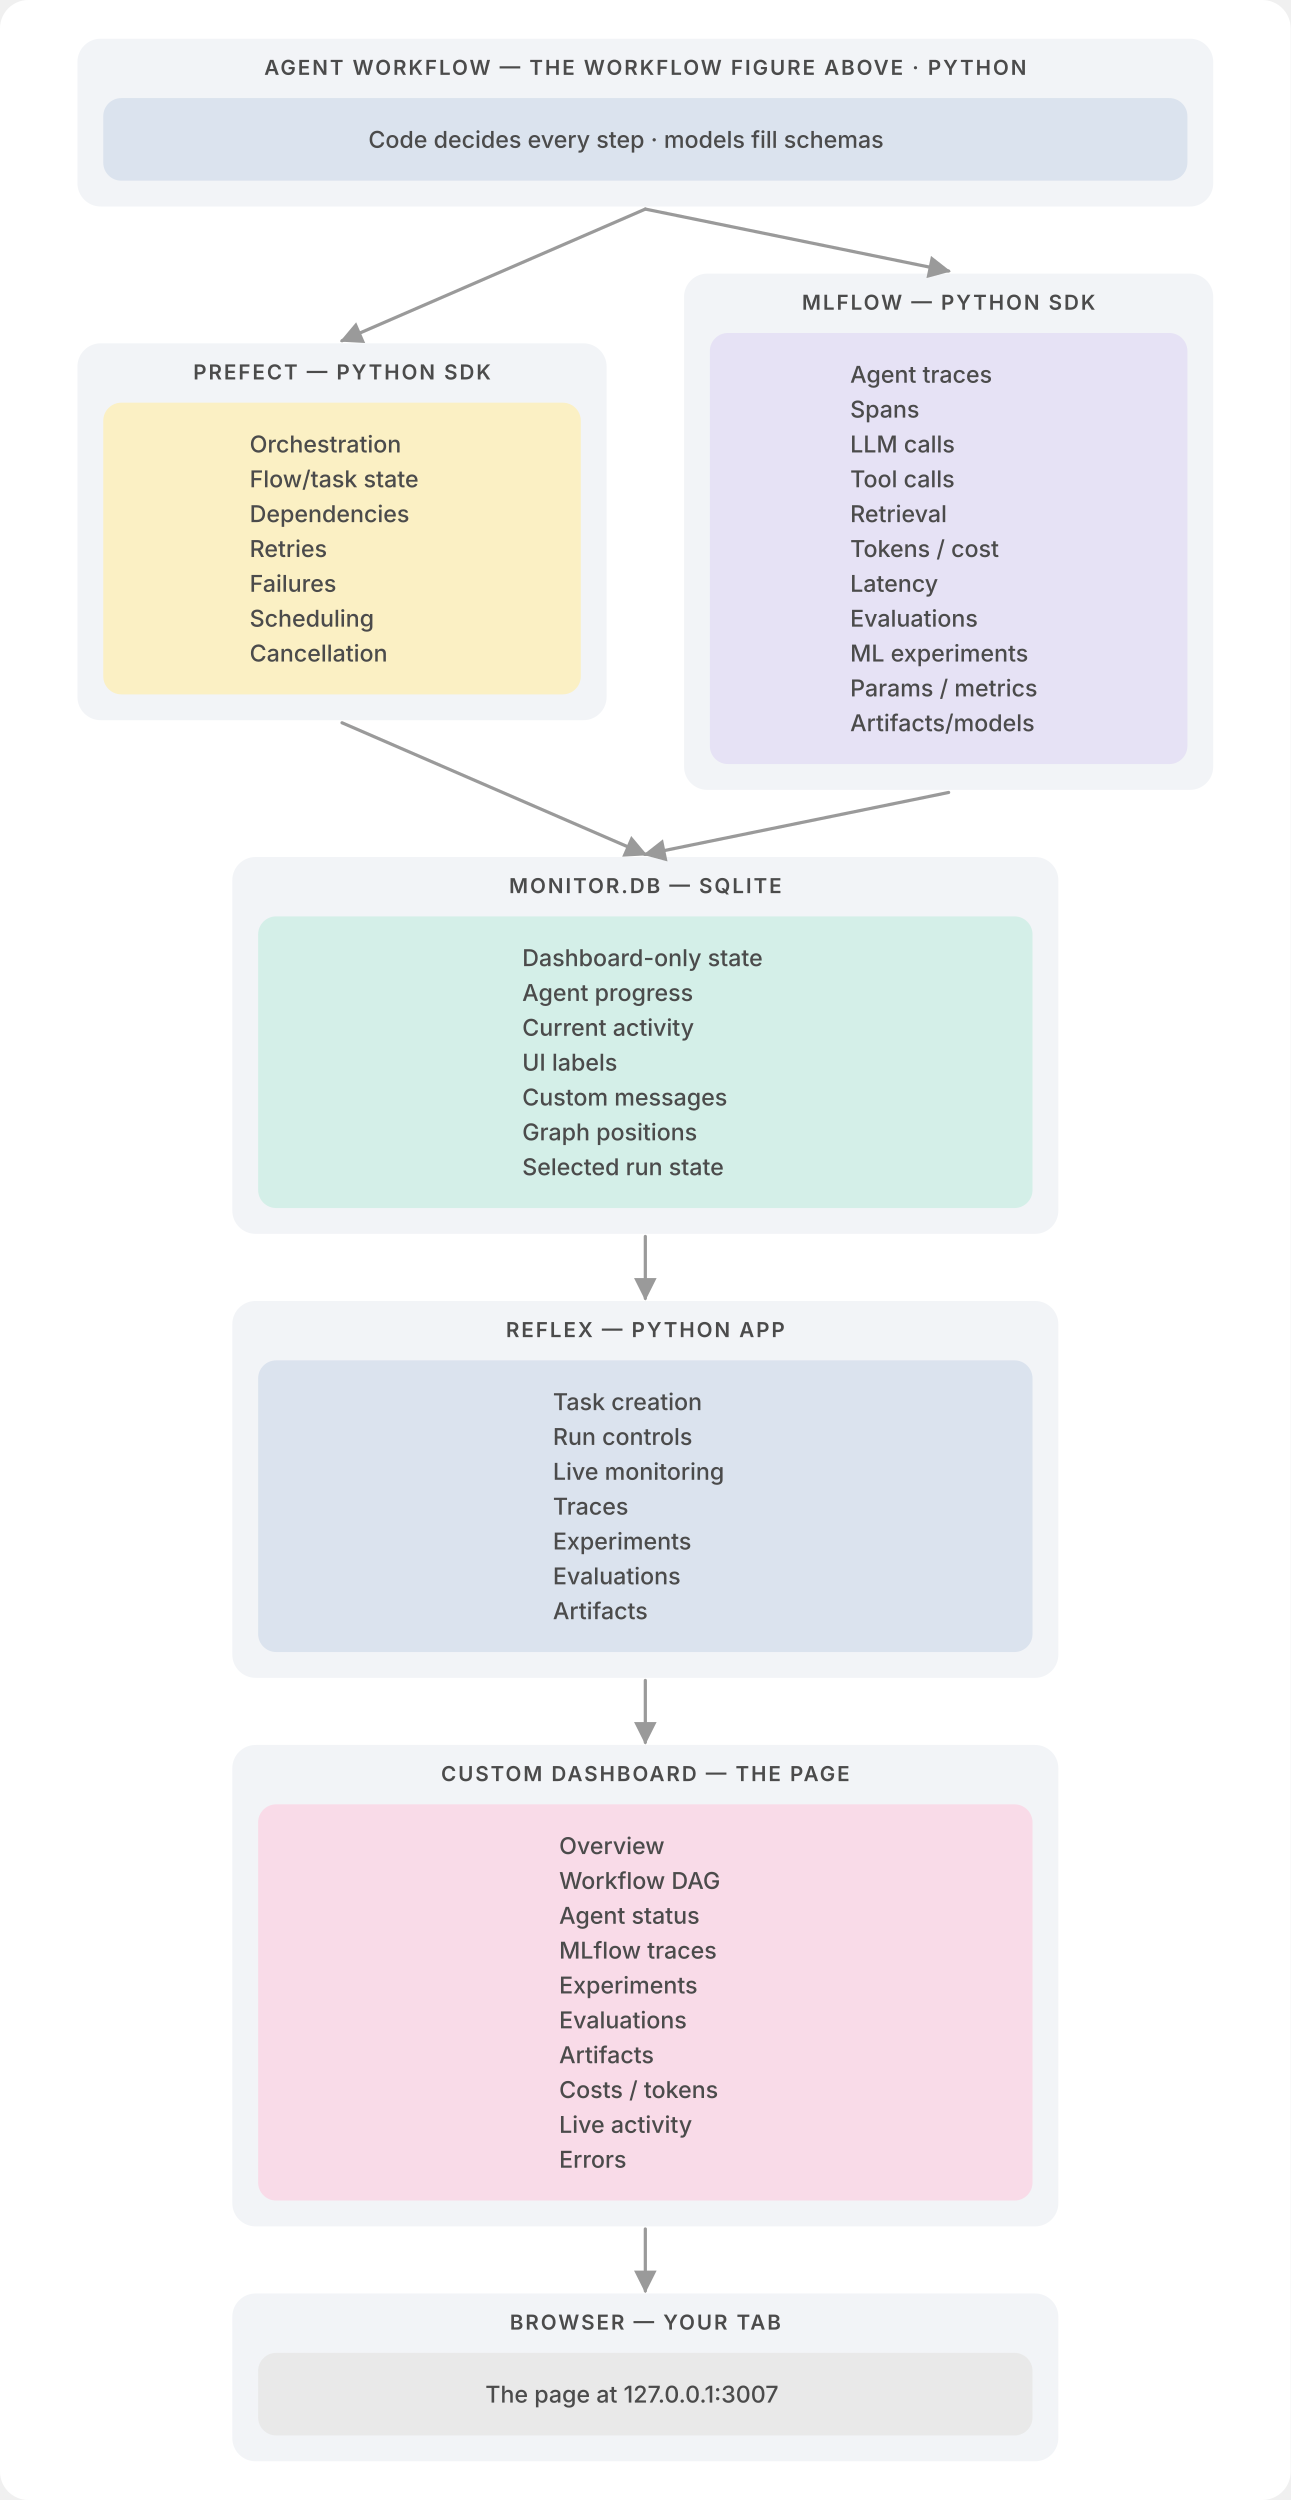
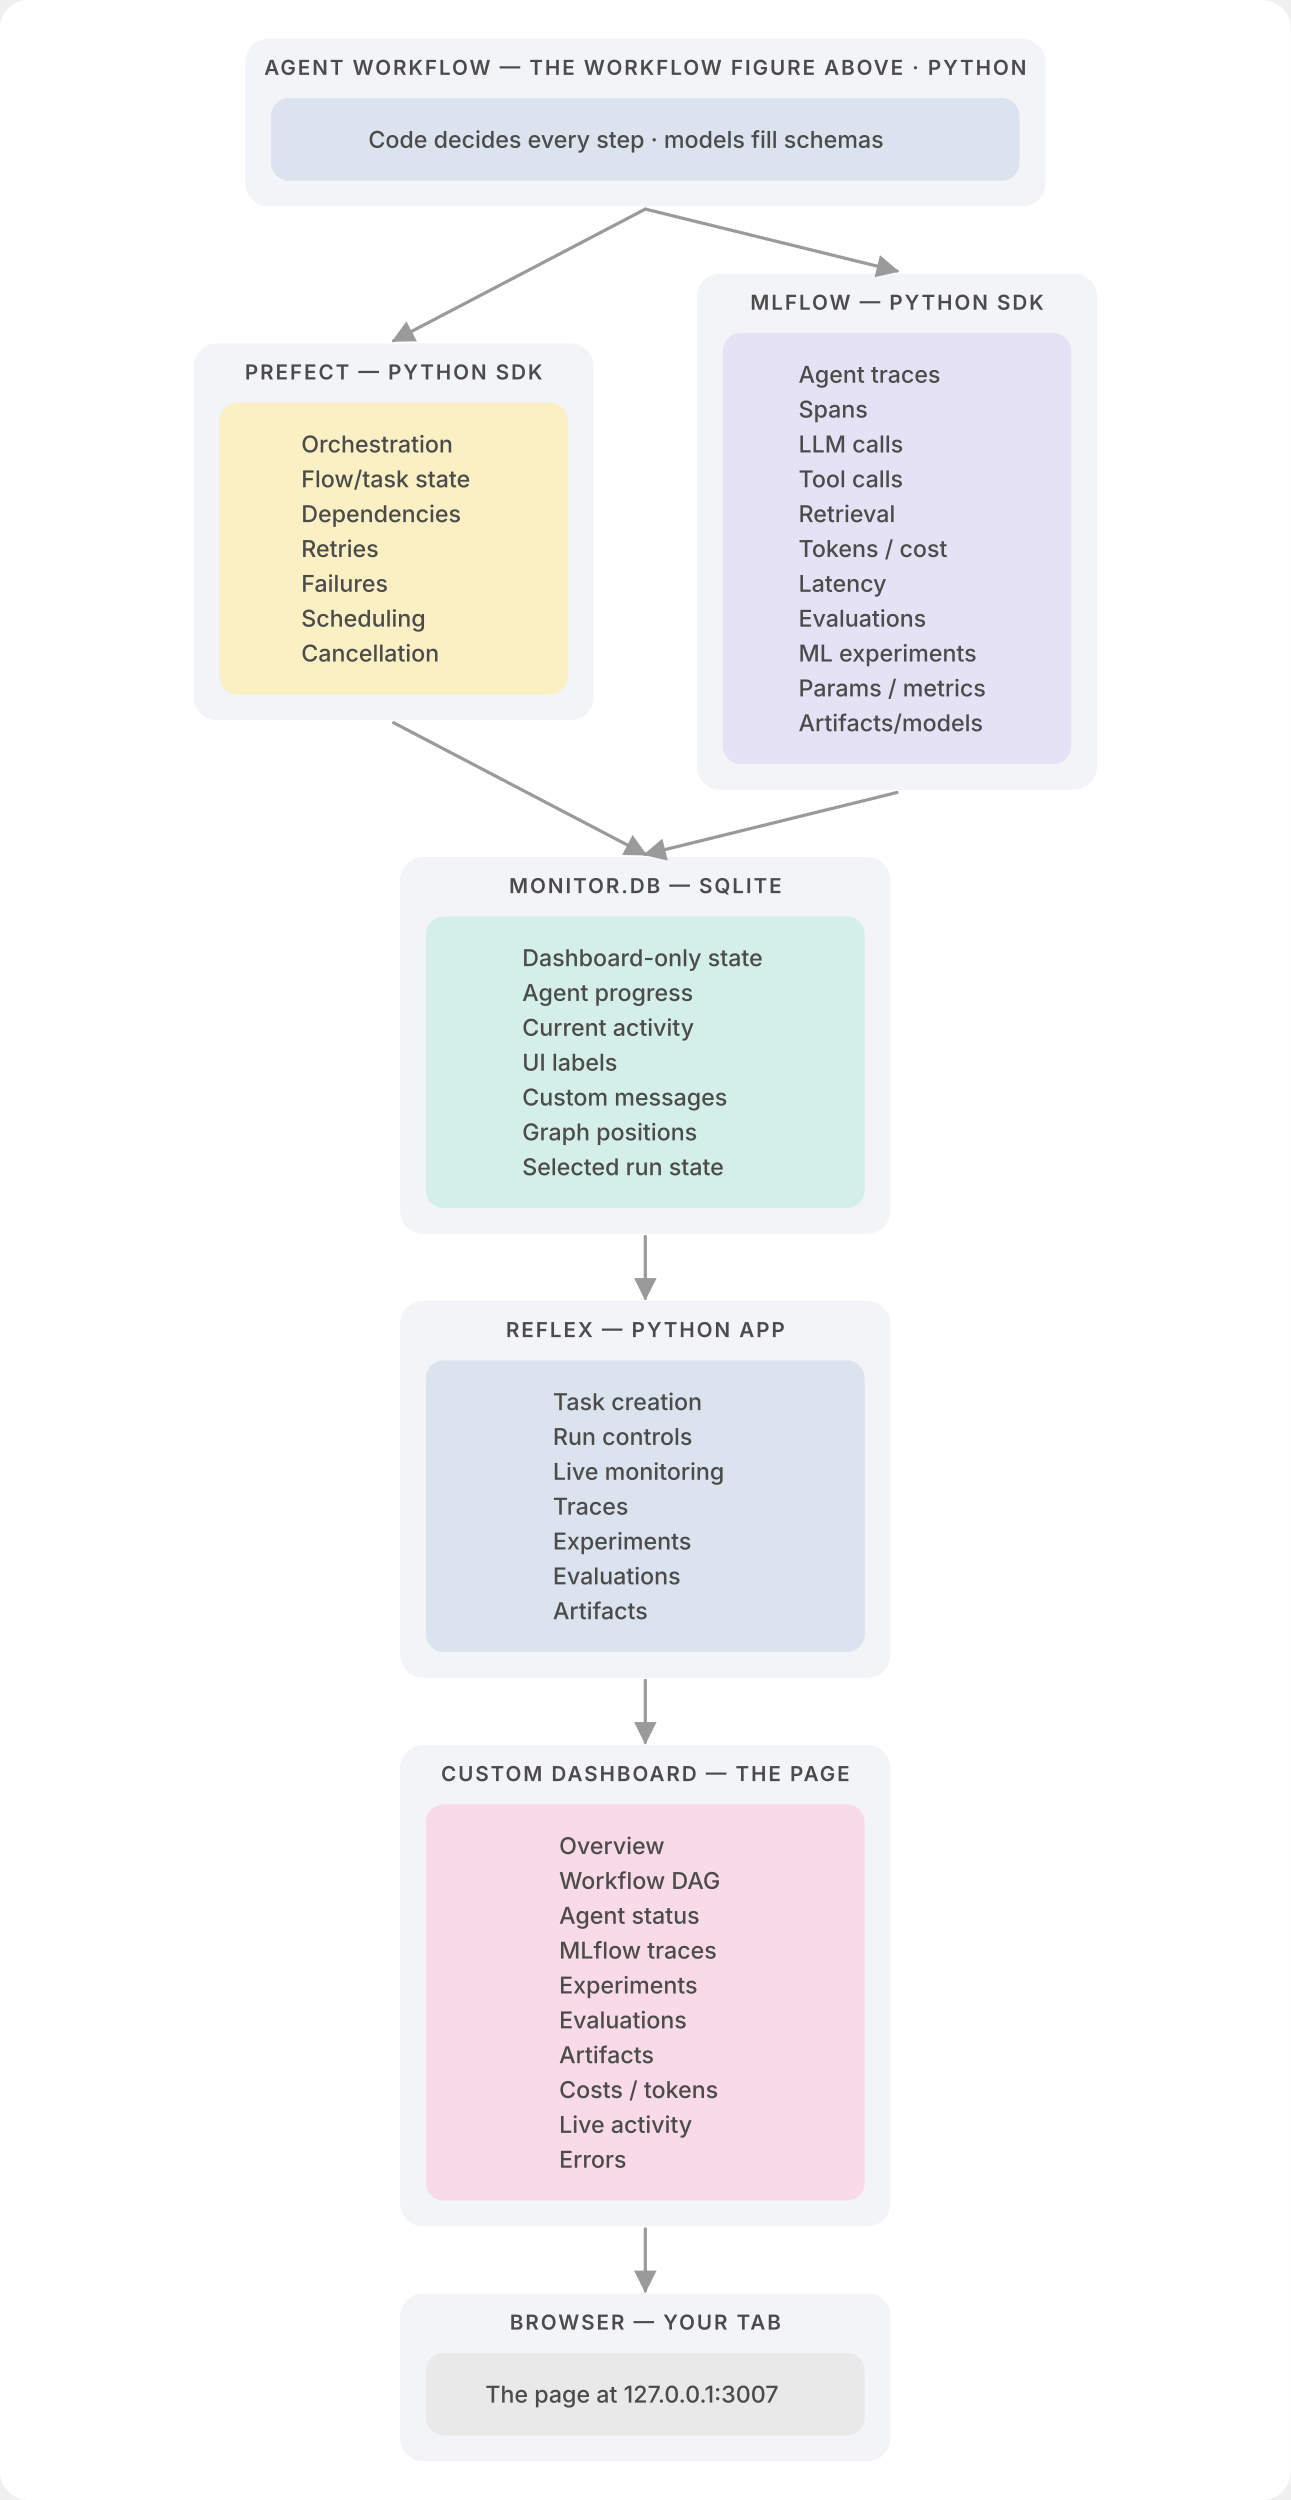
<svg xmlns="http://www.w3.org/2000/svg" viewBox="0 0 1000 1937" width="1000" height="1937" font-family="Inter, -apple-system, 'Segoe UI', Helvetica, Arial, sans-serif">
  <defs>
    <marker id="ah" viewBox="0 0 10 10" refX="9" refY="5" markerWidth="7" markerHeight="7" orient="auto-start-reverse">
      <path d="M0,0 L10,5 L0,10 z" fill="#9a9a9a" />
    </marker>
  </defs>
  <rect width="1000" height="1937" rx="22" fill="#ffffff" />
-   <rect x="60" y="30" width="880" height="130" rx="18" fill="#f2f4f7" />
+   <rect x="190" y="30" width="620" height="130" rx="18" fill="#f2f4f7" />
  <text x="500" y="58" text-anchor="middle" font-size="16" font-weight="600" letter-spacing="1.5" fill="#4b4b4b">AGENT WORKFLOW — THE WORKFLOW FIGURE ABOVE · PYTHON</text>
-   <rect x="80" y="76" width="840" height="64" rx="14" fill="#dbe3ee" />
+   <rect x="210" y="76" width="580" height="64" rx="14" fill="#dbe3ee" />
  <text x="285.4" y="108.0" dominant-baseline="central" font-size="18" font-weight="500" fill="#4b4b4b">Code decides every step · models fill schemas</text>
-   <rect x="60" y="266" width="410" height="292" rx="18" fill="#f2f4f7" />
-   <text x="265" y="294" text-anchor="middle" font-size="16" font-weight="600" letter-spacing="1.5" fill="#4b4b4b">PREFECT — PYTHON SDK</text>
-   <rect x="80" y="312" width="370" height="226" rx="14" fill="#fbf0c4" />
-   <text x="193.4" y="344.0" dominant-baseline="central" font-size="18" font-weight="500" fill="#4b4b4b">Orchestration</text>
-   <text x="193.4" y="371.0" dominant-baseline="central" font-size="18" font-weight="500" fill="#4b4b4b">Flow/task state</text>
-   <text x="193.4" y="398.0" dominant-baseline="central" font-size="18" font-weight="500" fill="#4b4b4b">Dependencies</text>
-   <text x="193.4" y="425.0" dominant-baseline="central" font-size="18" font-weight="500" fill="#4b4b4b">Retries</text>
-   <text x="193.4" y="452.0" dominant-baseline="central" font-size="18" font-weight="500" fill="#4b4b4b">Failures</text>
-   <text x="193.4" y="479.0" dominant-baseline="central" font-size="18" font-weight="500" fill="#4b4b4b">Scheduling</text>
-   <text x="193.4" y="506.0" dominant-baseline="central" font-size="18" font-weight="500" fill="#4b4b4b">Cancellation</text>
-   <rect x="530" y="212" width="410" height="400" rx="18" fill="#f2f4f7" />
-   <text x="735" y="240" text-anchor="middle" font-size="16" font-weight="600" letter-spacing="1.5" fill="#4b4b4b">MLFLOW — PYTHON SDK</text>
-   <rect x="550" y="258" width="370" height="334" rx="14" fill="#e6e2f5" />
-   <text x="658.7" y="290.0" dominant-baseline="central" font-size="18" font-weight="500" fill="#4b4b4b">Agent traces</text>
-   <text x="658.7" y="317.0" dominant-baseline="central" font-size="18" font-weight="500" fill="#4b4b4b">Spans</text>
-   <text x="658.7" y="344.0" dominant-baseline="central" font-size="18" font-weight="500" fill="#4b4b4b">LLM calls</text>
-   <text x="658.7" y="371.0" dominant-baseline="central" font-size="18" font-weight="500" fill="#4b4b4b">Tool calls</text>
-   <text x="658.7" y="398.0" dominant-baseline="central" font-size="18" font-weight="500" fill="#4b4b4b">Retrieval</text>
-   <text x="658.7" y="425.0" dominant-baseline="central" font-size="18" font-weight="500" fill="#4b4b4b">Tokens / cost</text>
-   <text x="658.7" y="452.0" dominant-baseline="central" font-size="18" font-weight="500" fill="#4b4b4b">Latency</text>
-   <text x="658.7" y="479.0" dominant-baseline="central" font-size="18" font-weight="500" fill="#4b4b4b">Evaluations</text>
-   <text x="658.7" y="506.0" dominant-baseline="central" font-size="18" font-weight="500" fill="#4b4b4b">ML experiments</text>
-   <text x="658.7" y="533.0" dominant-baseline="central" font-size="18" font-weight="500" fill="#4b4b4b">Params / metrics</text>
-   <text x="658.7" y="560.0" dominant-baseline="central" font-size="18" font-weight="500" fill="#4b4b4b">Artifacts/models</text>
-   <rect x="180" y="664" width="640" height="292" rx="18" fill="#f2f4f7" />
+   <rect x="150" y="266" width="310" height="292" rx="18" fill="#f2f4f7" />
+   <text x="305" y="294" text-anchor="middle" font-size="16" font-weight="600" letter-spacing="1.5" fill="#4b4b4b">PREFECT — PYTHON SDK</text>
+   <rect x="170" y="312" width="270" height="226" rx="14" fill="#fbf0c4" />
+   <text x="233.4" y="344.0" dominant-baseline="central" font-size="18" font-weight="500" fill="#4b4b4b">Orchestration</text>
+   <text x="233.4" y="371.0" dominant-baseline="central" font-size="18" font-weight="500" fill="#4b4b4b">Flow/task state</text>
+   <text x="233.4" y="398.0" dominant-baseline="central" font-size="18" font-weight="500" fill="#4b4b4b">Dependencies</text>
+   <text x="233.4" y="425.0" dominant-baseline="central" font-size="18" font-weight="500" fill="#4b4b4b">Retries</text>
+   <text x="233.4" y="452.0" dominant-baseline="central" font-size="18" font-weight="500" fill="#4b4b4b">Failures</text>
+   <text x="233.4" y="479.0" dominant-baseline="central" font-size="18" font-weight="500" fill="#4b4b4b">Scheduling</text>
+   <text x="233.4" y="506.0" dominant-baseline="central" font-size="18" font-weight="500" fill="#4b4b4b">Cancellation</text>
+   <rect x="540" y="212" width="310" height="400" rx="18" fill="#f2f4f7" />
+   <text x="695" y="240" text-anchor="middle" font-size="16" font-weight="600" letter-spacing="1.5" fill="#4b4b4b">MLFLOW — PYTHON SDK</text>
+   <rect x="560" y="258" width="270" height="334" rx="14" fill="#e6e2f5" />
+   <text x="618.7" y="290.0" dominant-baseline="central" font-size="18" font-weight="500" fill="#4b4b4b">Agent traces</text>
+   <text x="618.7" y="317.0" dominant-baseline="central" font-size="18" font-weight="500" fill="#4b4b4b">Spans</text>
+   <text x="618.7" y="344.0" dominant-baseline="central" font-size="18" font-weight="500" fill="#4b4b4b">LLM calls</text>
+   <text x="618.7" y="371.0" dominant-baseline="central" font-size="18" font-weight="500" fill="#4b4b4b">Tool calls</text>
+   <text x="618.7" y="398.0" dominant-baseline="central" font-size="18" font-weight="500" fill="#4b4b4b">Retrieval</text>
+   <text x="618.7" y="425.0" dominant-baseline="central" font-size="18" font-weight="500" fill="#4b4b4b">Tokens / cost</text>
+   <text x="618.7" y="452.0" dominant-baseline="central" font-size="18" font-weight="500" fill="#4b4b4b">Latency</text>
+   <text x="618.7" y="479.0" dominant-baseline="central" font-size="18" font-weight="500" fill="#4b4b4b">Evaluations</text>
+   <text x="618.7" y="506.0" dominant-baseline="central" font-size="18" font-weight="500" fill="#4b4b4b">ML experiments</text>
+   <text x="618.7" y="533.0" dominant-baseline="central" font-size="18" font-weight="500" fill="#4b4b4b">Params / metrics</text>
+   <text x="618.7" y="560.0" dominant-baseline="central" font-size="18" font-weight="500" fill="#4b4b4b">Artifacts/models</text>
+   <rect x="310" y="664" width="380" height="292" rx="18" fill="#f2f4f7" />
  <text x="500" y="692" text-anchor="middle" font-size="16" font-weight="600" letter-spacing="1.5" fill="#4b4b4b">MONITOR.DB — SQLITE</text>
-   <rect x="200" y="710" width="600" height="226" rx="14" fill="#d4efe8" />
+   <rect x="330" y="710" width="340" height="226" rx="14" fill="#d4efe8" />
  <text x="404.6" y="742.0" dominant-baseline="central" font-size="18" font-weight="500" fill="#4b4b4b">Dashboard-only state</text>
  <text x="404.6" y="769.0" dominant-baseline="central" font-size="18" font-weight="500" fill="#4b4b4b">Agent progress</text>
  <text x="404.6" y="796.0" dominant-baseline="central" font-size="18" font-weight="500" fill="#4b4b4b">Current activity</text>
  <text x="404.6" y="823.0" dominant-baseline="central" font-size="18" font-weight="500" fill="#4b4b4b">UI labels</text>
  <text x="404.6" y="850.0" dominant-baseline="central" font-size="18" font-weight="500" fill="#4b4b4b">Custom messages</text>
  <text x="404.6" y="877.0" dominant-baseline="central" font-size="18" font-weight="500" fill="#4b4b4b">Graph positions</text>
  <text x="404.6" y="904.0" dominant-baseline="central" font-size="18" font-weight="500" fill="#4b4b4b">Selected run state</text>
-   <rect x="180" y="1008" width="640" height="292" rx="18" fill="#f2f4f7" />
+   <rect x="310" y="1008" width="380" height="292" rx="18" fill="#f2f4f7" />
  <text x="500" y="1036" text-anchor="middle" font-size="16" font-weight="600" letter-spacing="1.5" fill="#4b4b4b">REFLEX — PYTHON APP</text>
-   <rect x="200" y="1054" width="600" height="226" rx="14" fill="#dbe3ee" />
+   <rect x="330" y="1054" width="340" height="226" rx="14" fill="#dbe3ee" />
  <text x="428.4" y="1086.0" dominant-baseline="central" font-size="18" font-weight="500" fill="#4b4b4b">Task creation</text>
  <text x="428.4" y="1113.0" dominant-baseline="central" font-size="18" font-weight="500" fill="#4b4b4b">Run controls</text>
  <text x="428.4" y="1140.0" dominant-baseline="central" font-size="18" font-weight="500" fill="#4b4b4b">Live monitoring</text>
  <text x="428.4" y="1167.0" dominant-baseline="central" font-size="18" font-weight="500" fill="#4b4b4b">Traces</text>
  <text x="428.4" y="1194.0" dominant-baseline="central" font-size="18" font-weight="500" fill="#4b4b4b">Experiments</text>
  <text x="428.4" y="1221.0" dominant-baseline="central" font-size="18" font-weight="500" fill="#4b4b4b">Evaluations</text>
  <text x="428.4" y="1248.0" dominant-baseline="central" font-size="18" font-weight="500" fill="#4b4b4b">Artifacts</text>
-   <rect x="180" y="1352" width="640" height="373" rx="18" fill="#f2f4f7" />
+   <rect x="310" y="1352" width="380" height="373" rx="18" fill="#f2f4f7" />
  <text x="500" y="1380" text-anchor="middle" font-size="16" font-weight="600" letter-spacing="1.5" fill="#4b4b4b">CUSTOM DASHBOARD — THE PAGE</text>
-   <rect x="200" y="1398" width="600" height="307" rx="14" fill="#f9dbe8" />
+   <rect x="330" y="1398" width="340" height="307" rx="14" fill="#f9dbe8" />
  <text x="433.2" y="1430.0" dominant-baseline="central" font-size="18" font-weight="500" fill="#4b4b4b">Overview</text>
  <text x="433.2" y="1457.0" dominant-baseline="central" font-size="18" font-weight="500" fill="#4b4b4b">Workflow DAG</text>
  <text x="433.2" y="1484.0" dominant-baseline="central" font-size="18" font-weight="500" fill="#4b4b4b">Agent status</text>
  <text x="433.2" y="1511.0" dominant-baseline="central" font-size="18" font-weight="500" fill="#4b4b4b">MLflow traces</text>
  <text x="433.2" y="1538.0" dominant-baseline="central" font-size="18" font-weight="500" fill="#4b4b4b">Experiments</text>
  <text x="433.2" y="1565.0" dominant-baseline="central" font-size="18" font-weight="500" fill="#4b4b4b">Evaluations</text>
  <text x="433.2" y="1592.0" dominant-baseline="central" font-size="18" font-weight="500" fill="#4b4b4b">Artifacts</text>
  <text x="433.2" y="1619.0" dominant-baseline="central" font-size="18" font-weight="500" fill="#4b4b4b">Costs / tokens</text>
  <text x="433.2" y="1646.0" dominant-baseline="central" font-size="18" font-weight="500" fill="#4b4b4b">Live activity</text>
  <text x="433.2" y="1673.0" dominant-baseline="central" font-size="18" font-weight="500" fill="#4b4b4b">Errors</text>
-   <rect x="180" y="1777" width="640" height="130" rx="18" fill="#f2f4f7" />
+   <rect x="310" y="1777" width="380" height="130" rx="18" fill="#f2f4f7" />
  <text x="500" y="1805" text-anchor="middle" font-size="16" font-weight="600" letter-spacing="1.5" fill="#4b4b4b">BROWSER — YOUR TAB</text>
-   <rect x="200" y="1823" width="600" height="64" rx="14" fill="#e9e9e9" />
+   <rect x="330" y="1823" width="340" height="64" rx="14" fill="#e9e9e9" />
  <text x="376.0" y="1855.0" dominant-baseline="central" font-size="18" font-weight="500" fill="#4b4b4b">The page at 127.0.0.1:3007</text>
-   <line x1="500" y1="162" x2="265" y2="264" stroke="#9a9a9a" stroke-width="2.5" stroke-linecap="round" marker-end="url(#ah)" />
-   <line x1="500" y1="162" x2="735" y2="210" stroke="#9a9a9a" stroke-width="2.5" stroke-linecap="round" marker-end="url(#ah)" />
-   <line x1="265" y1="560" x2="500" y2="662" stroke="#9a9a9a" stroke-width="2.5" stroke-linecap="round" marker-end="url(#ah)" />
-   <line x1="735" y1="614" x2="500" y2="662" stroke="#9a9a9a" stroke-width="2.5" stroke-linecap="round" marker-end="url(#ah)" />
+   <line x1="500" y1="162" x2="305" y2="264" stroke="#9a9a9a" stroke-width="2.5" stroke-linecap="round" marker-end="url(#ah)" />
+   <line x1="500" y1="162" x2="695" y2="210" stroke="#9a9a9a" stroke-width="2.5" stroke-linecap="round" marker-end="url(#ah)" />
+   <line x1="305" y1="560" x2="500" y2="662" stroke="#9a9a9a" stroke-width="2.5" stroke-linecap="round" marker-end="url(#ah)" />
+   <line x1="695" y1="614" x2="500" y2="662" stroke="#9a9a9a" stroke-width="2.5" stroke-linecap="round" marker-end="url(#ah)" />
  <line x1="500" y1="958" x2="500" y2="1006" stroke="#9a9a9a" stroke-width="2.5" stroke-linecap="round" marker-end="url(#ah)" />
  <line x1="500" y1="1302" x2="500" y2="1350" stroke="#9a9a9a" stroke-width="2.5" stroke-linecap="round" marker-end="url(#ah)" />
  <line x1="500" y1="1727" x2="500" y2="1775" stroke="#9a9a9a" stroke-width="2.5" stroke-linecap="round" marker-end="url(#ah)" />
</svg>
